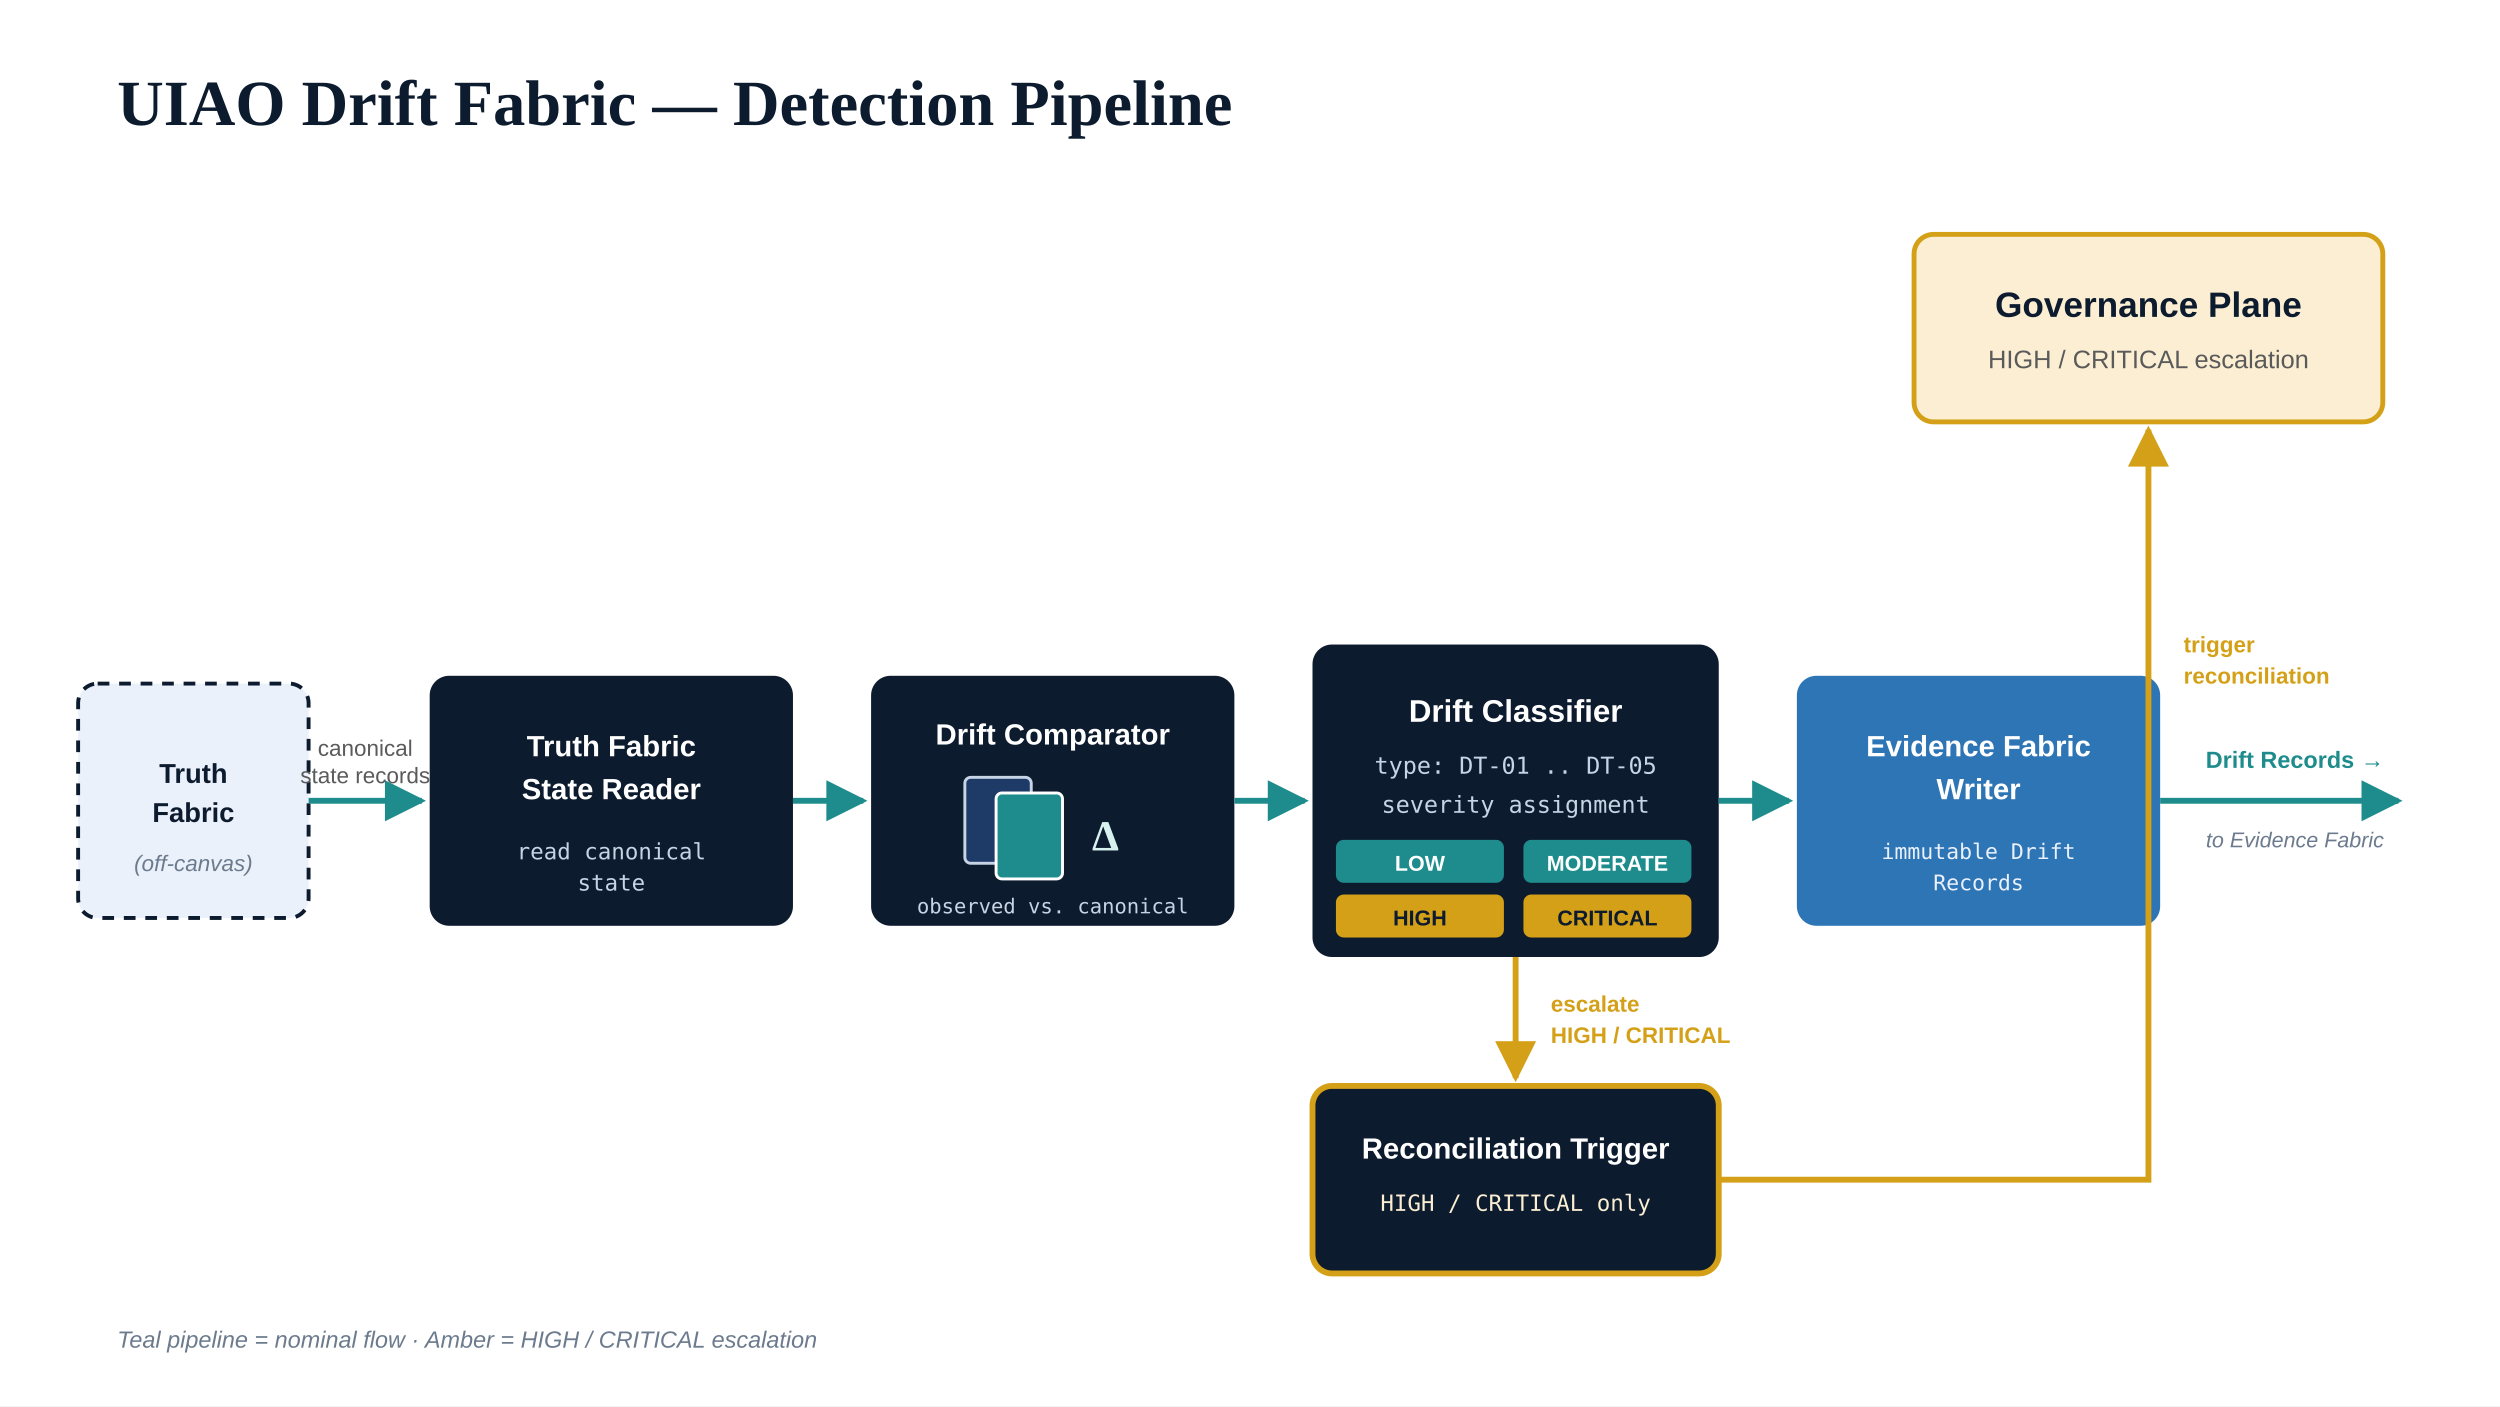
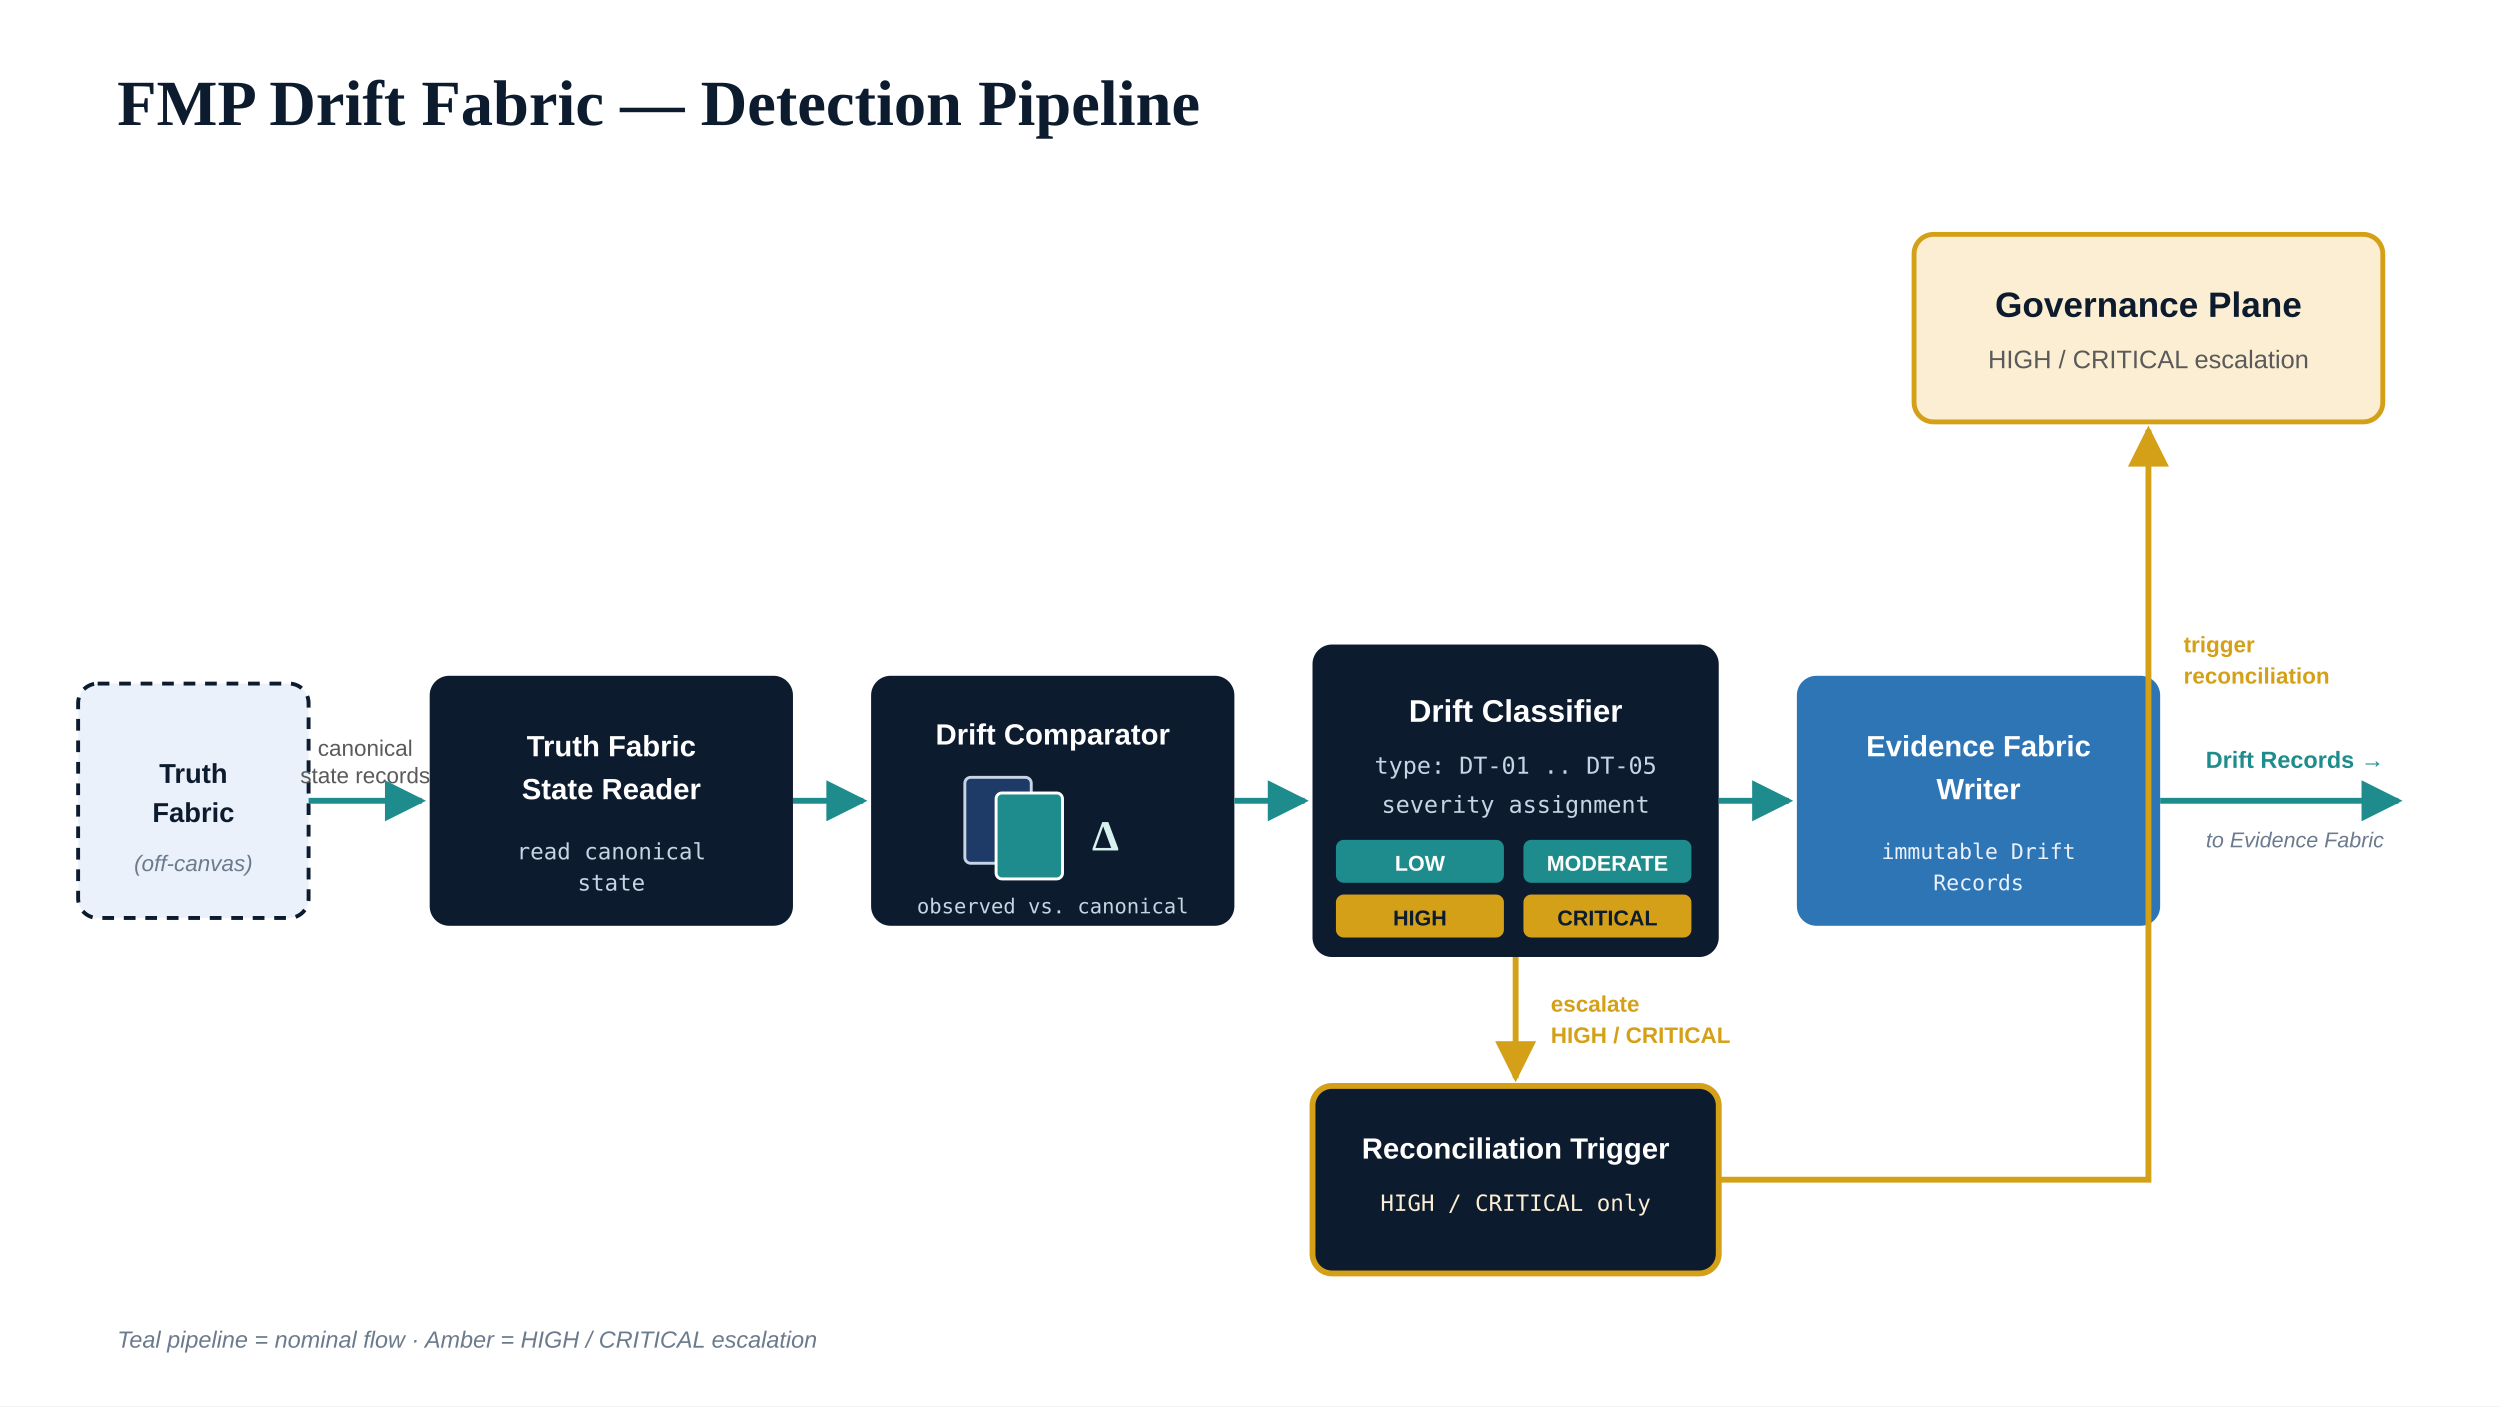
<svg xmlns="http://www.w3.org/2000/svg" viewBox="0 0 1280 720" font-family="Arial, 'Helvetica Neue', Helvetica, sans-serif">
  <rect x="0" y="0" width="1280" height="720" rx="0" fill="#FFFFFF" />
  <defs>
    <marker id="ar-teal" viewBox="0 0 10 10" refX="9" refY="5" markerWidth="7" markerHeight="7" orient="auto-start-reverse">
      <path d="M0,0 L10,5 L0,10 z" fill="#1E8C8C" />
    </marker>
    <marker id="ar-amber" viewBox="0 0 10 10" refX="9" refY="5" markerWidth="7" markerHeight="7" orient="auto-start-reverse">
      <path d="M0,0 L10,5 L0,10 z" fill="#D4A017" />
    </marker>
    <marker id="ar-grey" viewBox="0 0 10 10" refX="9" refY="5" markerWidth="7" markerHeight="7" orient="auto-start-reverse">
      <path d="M0,0 L10,5 L0,10 z" fill="#5A5A5A" />
    </marker>
  </defs>
-   <text x="60" y="64" font-family="Georgia, 'Times New Roman', serif" font-size="33" font-weight="bold" fill="#0D1B2E" text-anchor="start">UIAO Drift Fabric — Detection Pipeline</text>
+   <text x="60" y="64" font-family="Georgia, 'Times New Roman', serif" font-size="33" font-weight="bold" fill="#0D1B2E" text-anchor="start">FMP Drift Fabric — Detection Pipeline</text>
  <rect x="980" y="120" width="240" height="96" rx="10" fill="#FBEED2" stroke="#D4A017" stroke-width="2.5" />
  <text x="1100" y="156" font-family="Arial, 'Helvetica Neue', Helvetica, sans-serif" font-size="18" font-weight="bold" fill="#0D1B2E" text-anchor="middle" dominant-baseline="central">Governance Plane</text>
  <text x="1100" y="184" font-family="Arial, 'Helvetica Neue', Helvetica, sans-serif" font-size="13" fill="#5A5A5A" text-anchor="middle" dominant-baseline="central">HIGH / CRITICAL escalation</text>
  <rect x="40" y="350" width="118" height="120" rx="10" fill="#EAF1FB" stroke="#0D1B2E" stroke-width="2" stroke-dasharray="6 5" />
  <text x="99" y="396" font-family="Arial, 'Helvetica Neue', Helvetica, sans-serif" font-size="14" font-weight="bold" fill="#0D1B2E" text-anchor="middle" dominant-baseline="central">Truth</text>
  <text x="99" y="416" font-family="Arial, 'Helvetica Neue', Helvetica, sans-serif" font-size="14" font-weight="bold" fill="#0D1B2E" text-anchor="middle" dominant-baseline="central">Fabric</text>
  <text x="99" y="442" font-family="Arial, 'Helvetica Neue', Helvetica, sans-serif" font-size="11.5" font-style="italic" fill="#6B7A8D" text-anchor="middle" dominant-baseline="central">(off-canvas)</text>
  <line x1="158" y1="410" x2="216" y2="410" stroke="#1E8C8C" stroke-width="3" marker-end="url(#ar-teal)" />
  <text x="187" y="383" font-family="Arial, 'Helvetica Neue', Helvetica, sans-serif" font-size="11.5" fill="#5A5A5A" text-anchor="middle" dominant-baseline="central">canonical</text>
  <text x="187" y="397" font-family="Arial, 'Helvetica Neue', Helvetica, sans-serif" font-size="11.5" fill="#5A5A5A" text-anchor="middle" dominant-baseline="central">state records</text>
  <rect x="220" y="346" width="186" height="128" rx="10" fill="#0D1B2E" />
  <text x="313" y="382" font-family="Arial, 'Helvetica Neue', Helvetica, sans-serif" font-size="15" font-weight="bold" fill="#FFFFFF" text-anchor="middle" dominant-baseline="central">Truth Fabric</text>
  <text x="313" y="404" font-family="Arial, 'Helvetica Neue', Helvetica, sans-serif" font-size="15" font-weight="bold" fill="#FFFFFF" text-anchor="middle" dominant-baseline="central">State Reader</text>
  <text x="313" y="436" font-family="Consolas, 'DejaVu Sans Mono', monospace" font-size="11.5" fill="#C7D4E6" text-anchor="middle" dominant-baseline="central">read canonical</text>
  <text x="313" y="452" font-family="Consolas, 'DejaVu Sans Mono', monospace" font-size="11.5" fill="#C7D4E6" text-anchor="middle" dominant-baseline="central">state</text>
  <line x1="406" y1="410" x2="442" y2="410" stroke="#1E8C8C" stroke-width="3" marker-end="url(#ar-teal)" />
  <rect x="446" y="346" width="186" height="128" rx="10" fill="#0D1B2E" />
  <text x="539" y="376" font-family="Arial, 'Helvetica Neue', Helvetica, sans-serif" font-size="15" font-weight="bold" fill="#FFFFFF" text-anchor="middle" dominant-baseline="central">Drift Comparator</text>
  <rect x="494" y="398" width="34" height="44" rx="3" fill="#1E3A66" stroke="#C7D4E6" stroke-width="1.5" />
  <rect x="510" y="406" width="34" height="44" rx="3" fill="#1E8C8C" stroke="#FFFFFF" stroke-width="1.5" />
  <text x="566" y="428" font-family="Georgia, 'Times New Roman', serif" font-size="22" font-weight="bold" fill="#D7F2EE" text-anchor="middle" dominant-baseline="central">Δ</text>
  <text x="539" y="464" font-family="Consolas, 'DejaVu Sans Mono', monospace" font-size="10.5" fill="#C7D4E6" text-anchor="middle" dominant-baseline="central">observed vs. canonical</text>
  <line x1="632" y1="410" x2="668" y2="410" stroke="#1E8C8C" stroke-width="3" marker-end="url(#ar-teal)" />
  <rect x="672" y="330" width="208" height="160" rx="10" fill="#0D1B2E" />
  <text x="776" y="364" font-family="Arial, 'Helvetica Neue', Helvetica, sans-serif" font-size="16" font-weight="bold" fill="#FFFFFF" text-anchor="middle" dominant-baseline="central">Drift Classifier</text>
  <text x="776" y="392" font-family="Consolas, 'DejaVu Sans Mono', monospace" font-size="12" fill="#C7D4E6" text-anchor="middle" dominant-baseline="central">type: DT-01 .. DT-05</text>
  <text x="776" y="412" font-family="Consolas, 'DejaVu Sans Mono', monospace" font-size="12" fill="#C7D4E6" text-anchor="middle" dominant-baseline="central">severity assignment</text>
  <rect x="684" y="430" width="86" height="22" rx="4" fill="#1E8C8C" />
  <text x="727" y="442" font-family="Arial, 'Helvetica Neue', Helvetica, sans-serif" font-size="11" font-weight="bold" fill="#FFFFFF" text-anchor="middle" dominant-baseline="central">LOW</text>
  <rect x="780" y="430" width="86" height="22" rx="4" fill="#1E8C8C" />
  <text x="823" y="442" font-family="Arial, 'Helvetica Neue', Helvetica, sans-serif" font-size="11" font-weight="bold" fill="#FFFFFF" text-anchor="middle" dominant-baseline="central">MODERATE</text>
  <rect x="684" y="458" width="86" height="22" rx="4" fill="#D4A017" />
  <text x="727" y="470" font-family="Arial, 'Helvetica Neue', Helvetica, sans-serif" font-size="11" font-weight="bold" fill="#0D1B2E" text-anchor="middle" dominant-baseline="central">HIGH</text>
  <rect x="780" y="458" width="86" height="22" rx="4" fill="#D4A017" />
  <text x="823" y="470" font-family="Arial, 'Helvetica Neue', Helvetica, sans-serif" font-size="11" font-weight="bold" fill="#0D1B2E" text-anchor="middle" dominant-baseline="central">CRITICAL</text>
  <line x1="880" y1="410" x2="916" y2="410" stroke="#1E8C8C" stroke-width="3" marker-end="url(#ar-teal)" />
  <rect x="920" y="346" width="186" height="128" rx="10" fill="#2E75B6" />
  <text x="1013" y="382" font-family="Arial, 'Helvetica Neue', Helvetica, sans-serif" font-size="15" font-weight="bold" fill="#FFFFFF" text-anchor="middle" dominant-baseline="central">Evidence Fabric</text>
  <text x="1013" y="404" font-family="Arial, 'Helvetica Neue', Helvetica, sans-serif" font-size="15" font-weight="bold" fill="#FFFFFF" text-anchor="middle" dominant-baseline="central">Writer</text>
  <text x="1013" y="436" font-family="Consolas, 'DejaVu Sans Mono', monospace" font-size="11" fill="#EAF1FB" text-anchor="middle" dominant-baseline="central">immutable Drift</text>
  <text x="1013" y="452" font-family="Consolas, 'DejaVu Sans Mono', monospace" font-size="11" fill="#EAF1FB" text-anchor="middle" dominant-baseline="central">Records</text>
  <line x1="1106" y1="410" x2="1228" y2="410" stroke="#1E8C8C" stroke-width="3" marker-end="url(#ar-teal)" />
  <text x="1175" y="389" font-family="Arial, 'Helvetica Neue', Helvetica, sans-serif" font-size="12" font-weight="bold" fill="#1E8C8C" text-anchor="middle" dominant-baseline="central">Drift Records →</text>
  <text x="1175" y="430" font-family="Arial, 'Helvetica Neue', Helvetica, sans-serif" font-size="11" font-style="italic" fill="#6B7A8D" text-anchor="middle" dominant-baseline="central">to Evidence Fabric</text>
  <rect x="672" y="556" width="208" height="96" rx="10" fill="#0D1B2E" stroke="#D4A017" stroke-width="3" />
  <text x="776" y="588" font-family="Arial, 'Helvetica Neue', Helvetica, sans-serif" font-size="15" font-weight="bold" fill="#FFFFFF" text-anchor="middle" dominant-baseline="central">Reconciliation Trigger</text>
  <text x="776" y="616" font-family="Consolas, 'DejaVu Sans Mono', monospace" font-size="11.5" fill="#FBEED2" text-anchor="middle" dominant-baseline="central">HIGH / CRITICAL only</text>
  <line x1="776" y1="490" x2="776" y2="552" stroke="#D4A017" stroke-width="3" marker-end="url(#ar-amber)" />
  <text x="794" y="514" font-family="Arial, 'Helvetica Neue', Helvetica, sans-serif" font-size="11.5" font-weight="bold" fill="#D4A017" text-anchor="start" dominant-baseline="central">escalate</text>
  <text x="794" y="530" font-family="Arial, 'Helvetica Neue', Helvetica, sans-serif" font-size="11.5" font-weight="bold" fill="#D4A017" text-anchor="start" dominant-baseline="central">HIGH / CRITICAL</text>
  <path d="M880,604 L1100,604 L1100,220" stroke="#D4A017" stroke-width="3" fill="none" marker-end="url(#ar-amber)" />
  <text x="1118" y="330" font-family="Arial, 'Helvetica Neue', Helvetica, sans-serif" font-size="11.5" font-weight="bold" fill="#D4A017" text-anchor="start" dominant-baseline="central">trigger</text>
  <text x="1118" y="346" font-family="Arial, 'Helvetica Neue', Helvetica, sans-serif" font-size="11.5" font-weight="bold" fill="#D4A017" text-anchor="start" dominant-baseline="central">reconciliation</text>
  <text x="60" y="690" font-family="Arial, 'Helvetica Neue', Helvetica, sans-serif" font-size="12" font-style="italic" fill="#6B7A8D" text-anchor="start">Teal pipeline = nominal flow · Amber = HIGH / CRITICAL escalation</text>
</svg>
